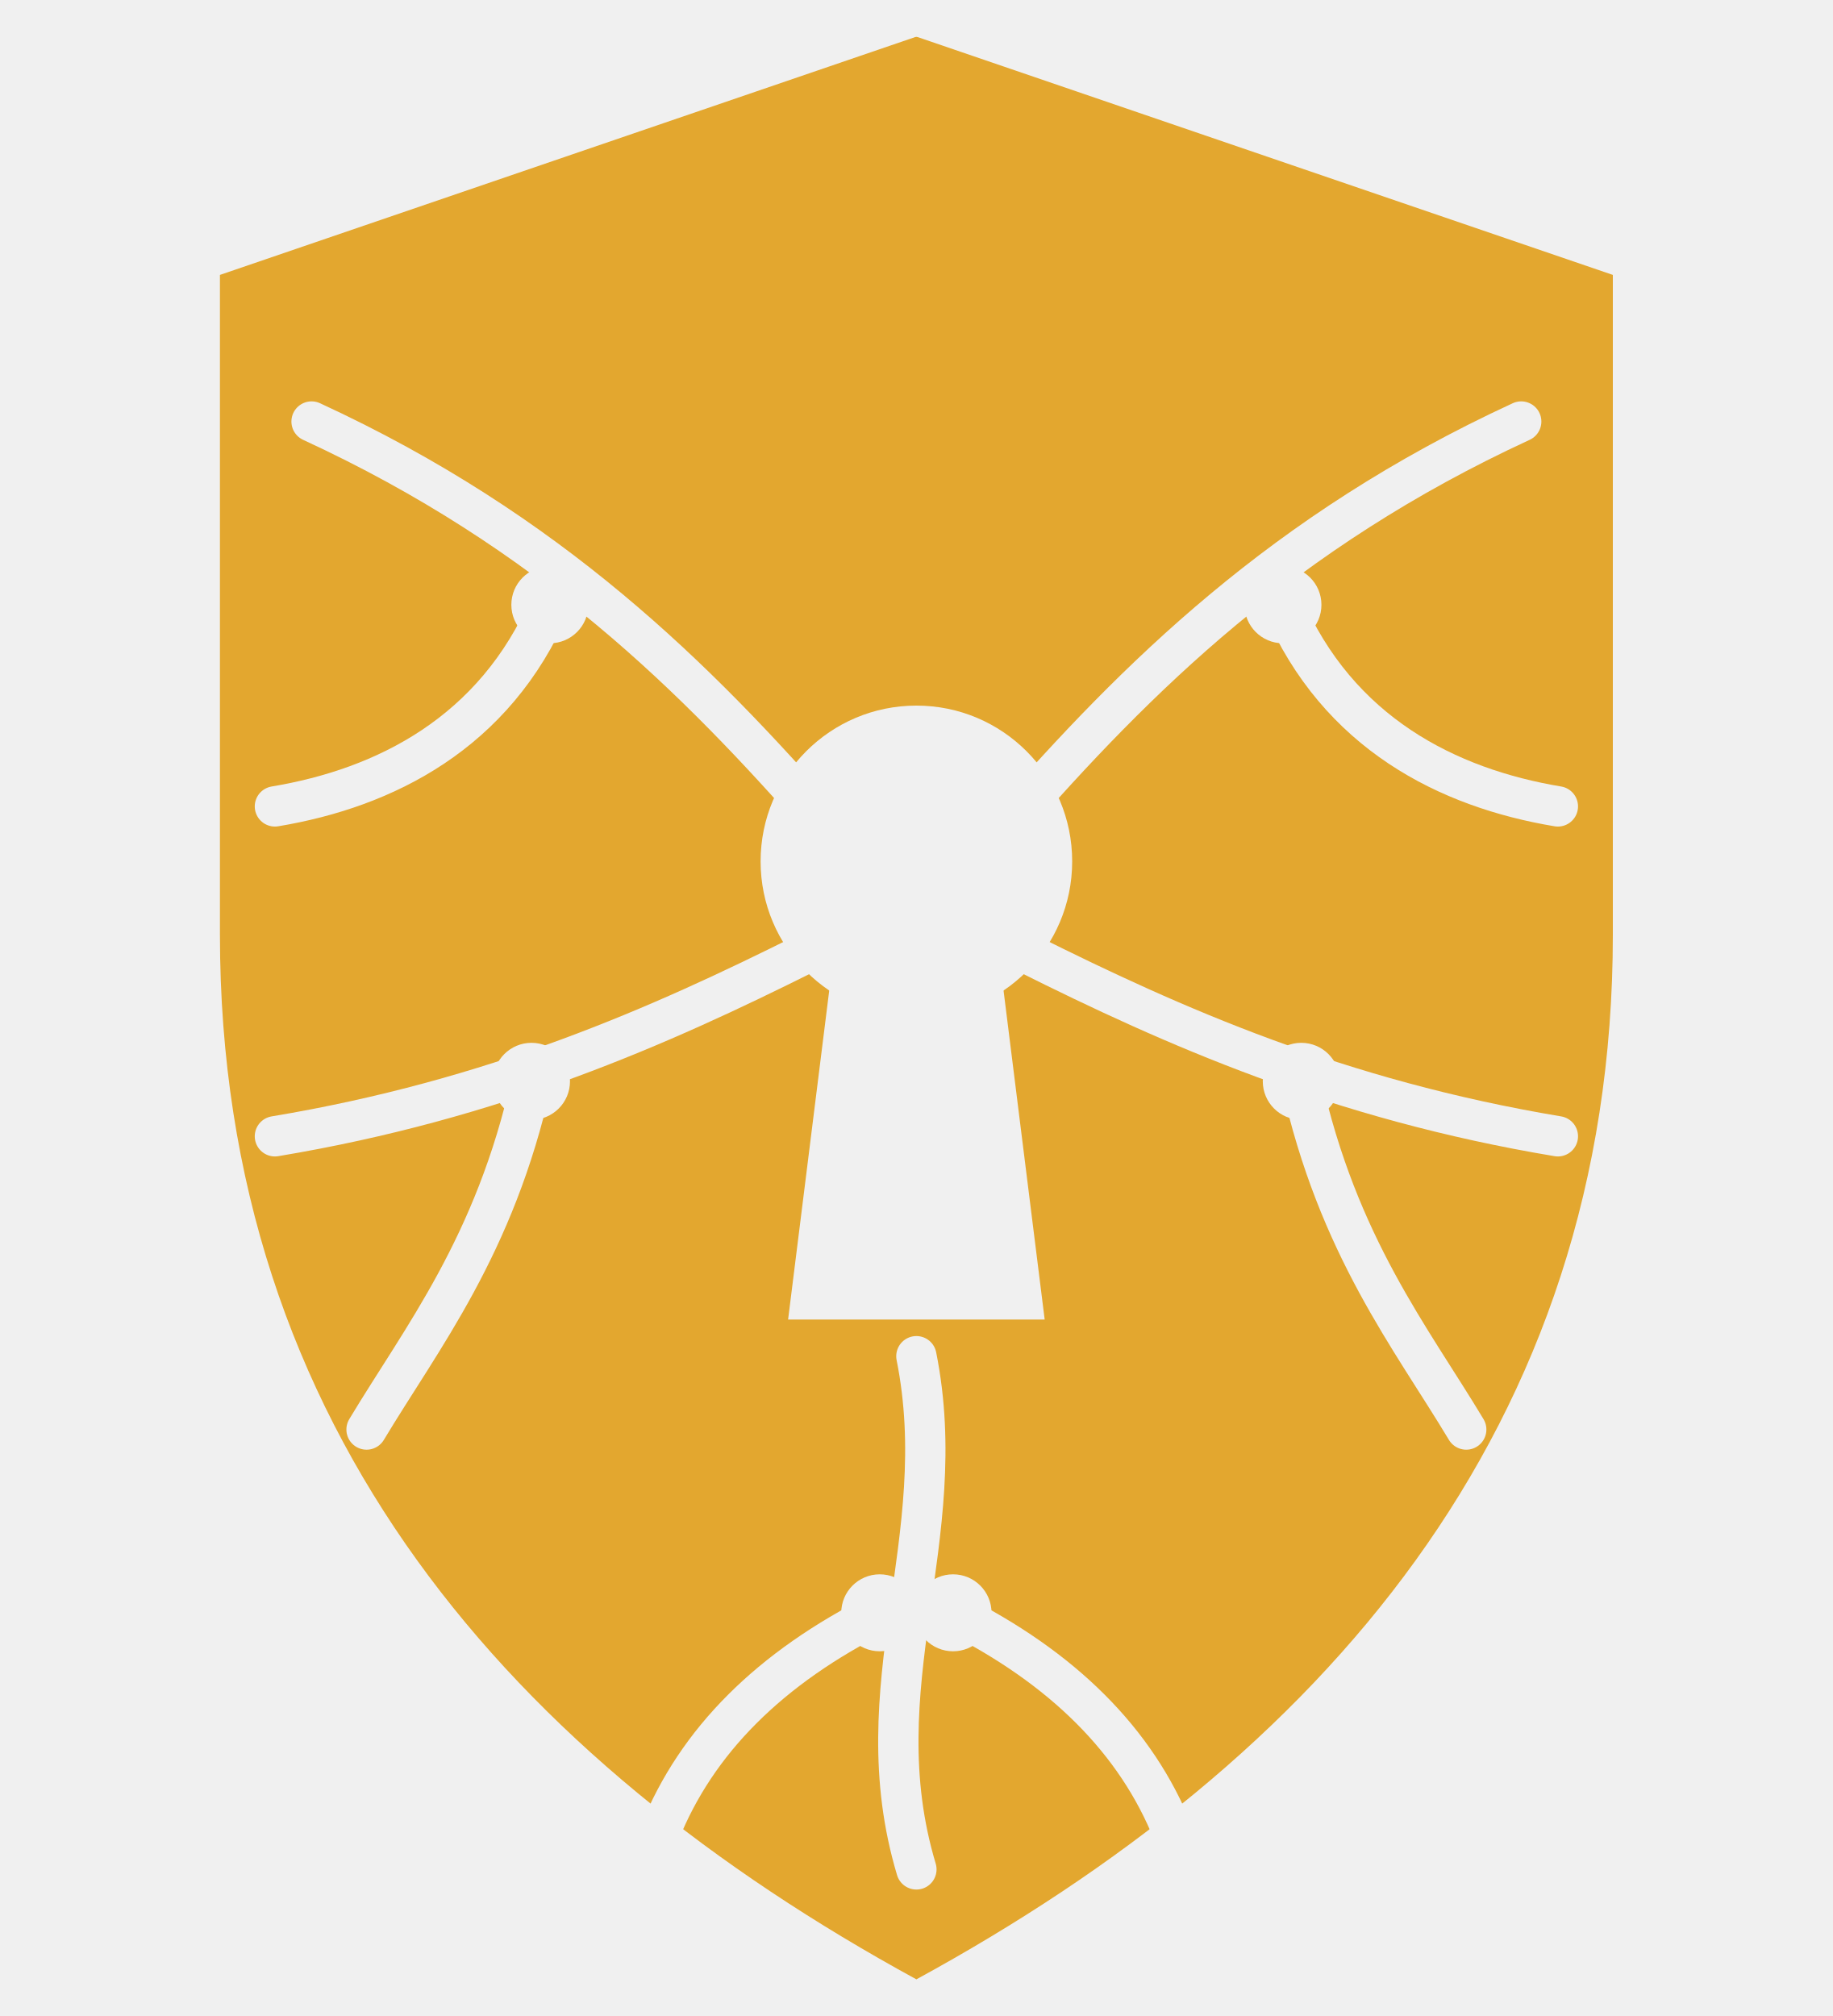
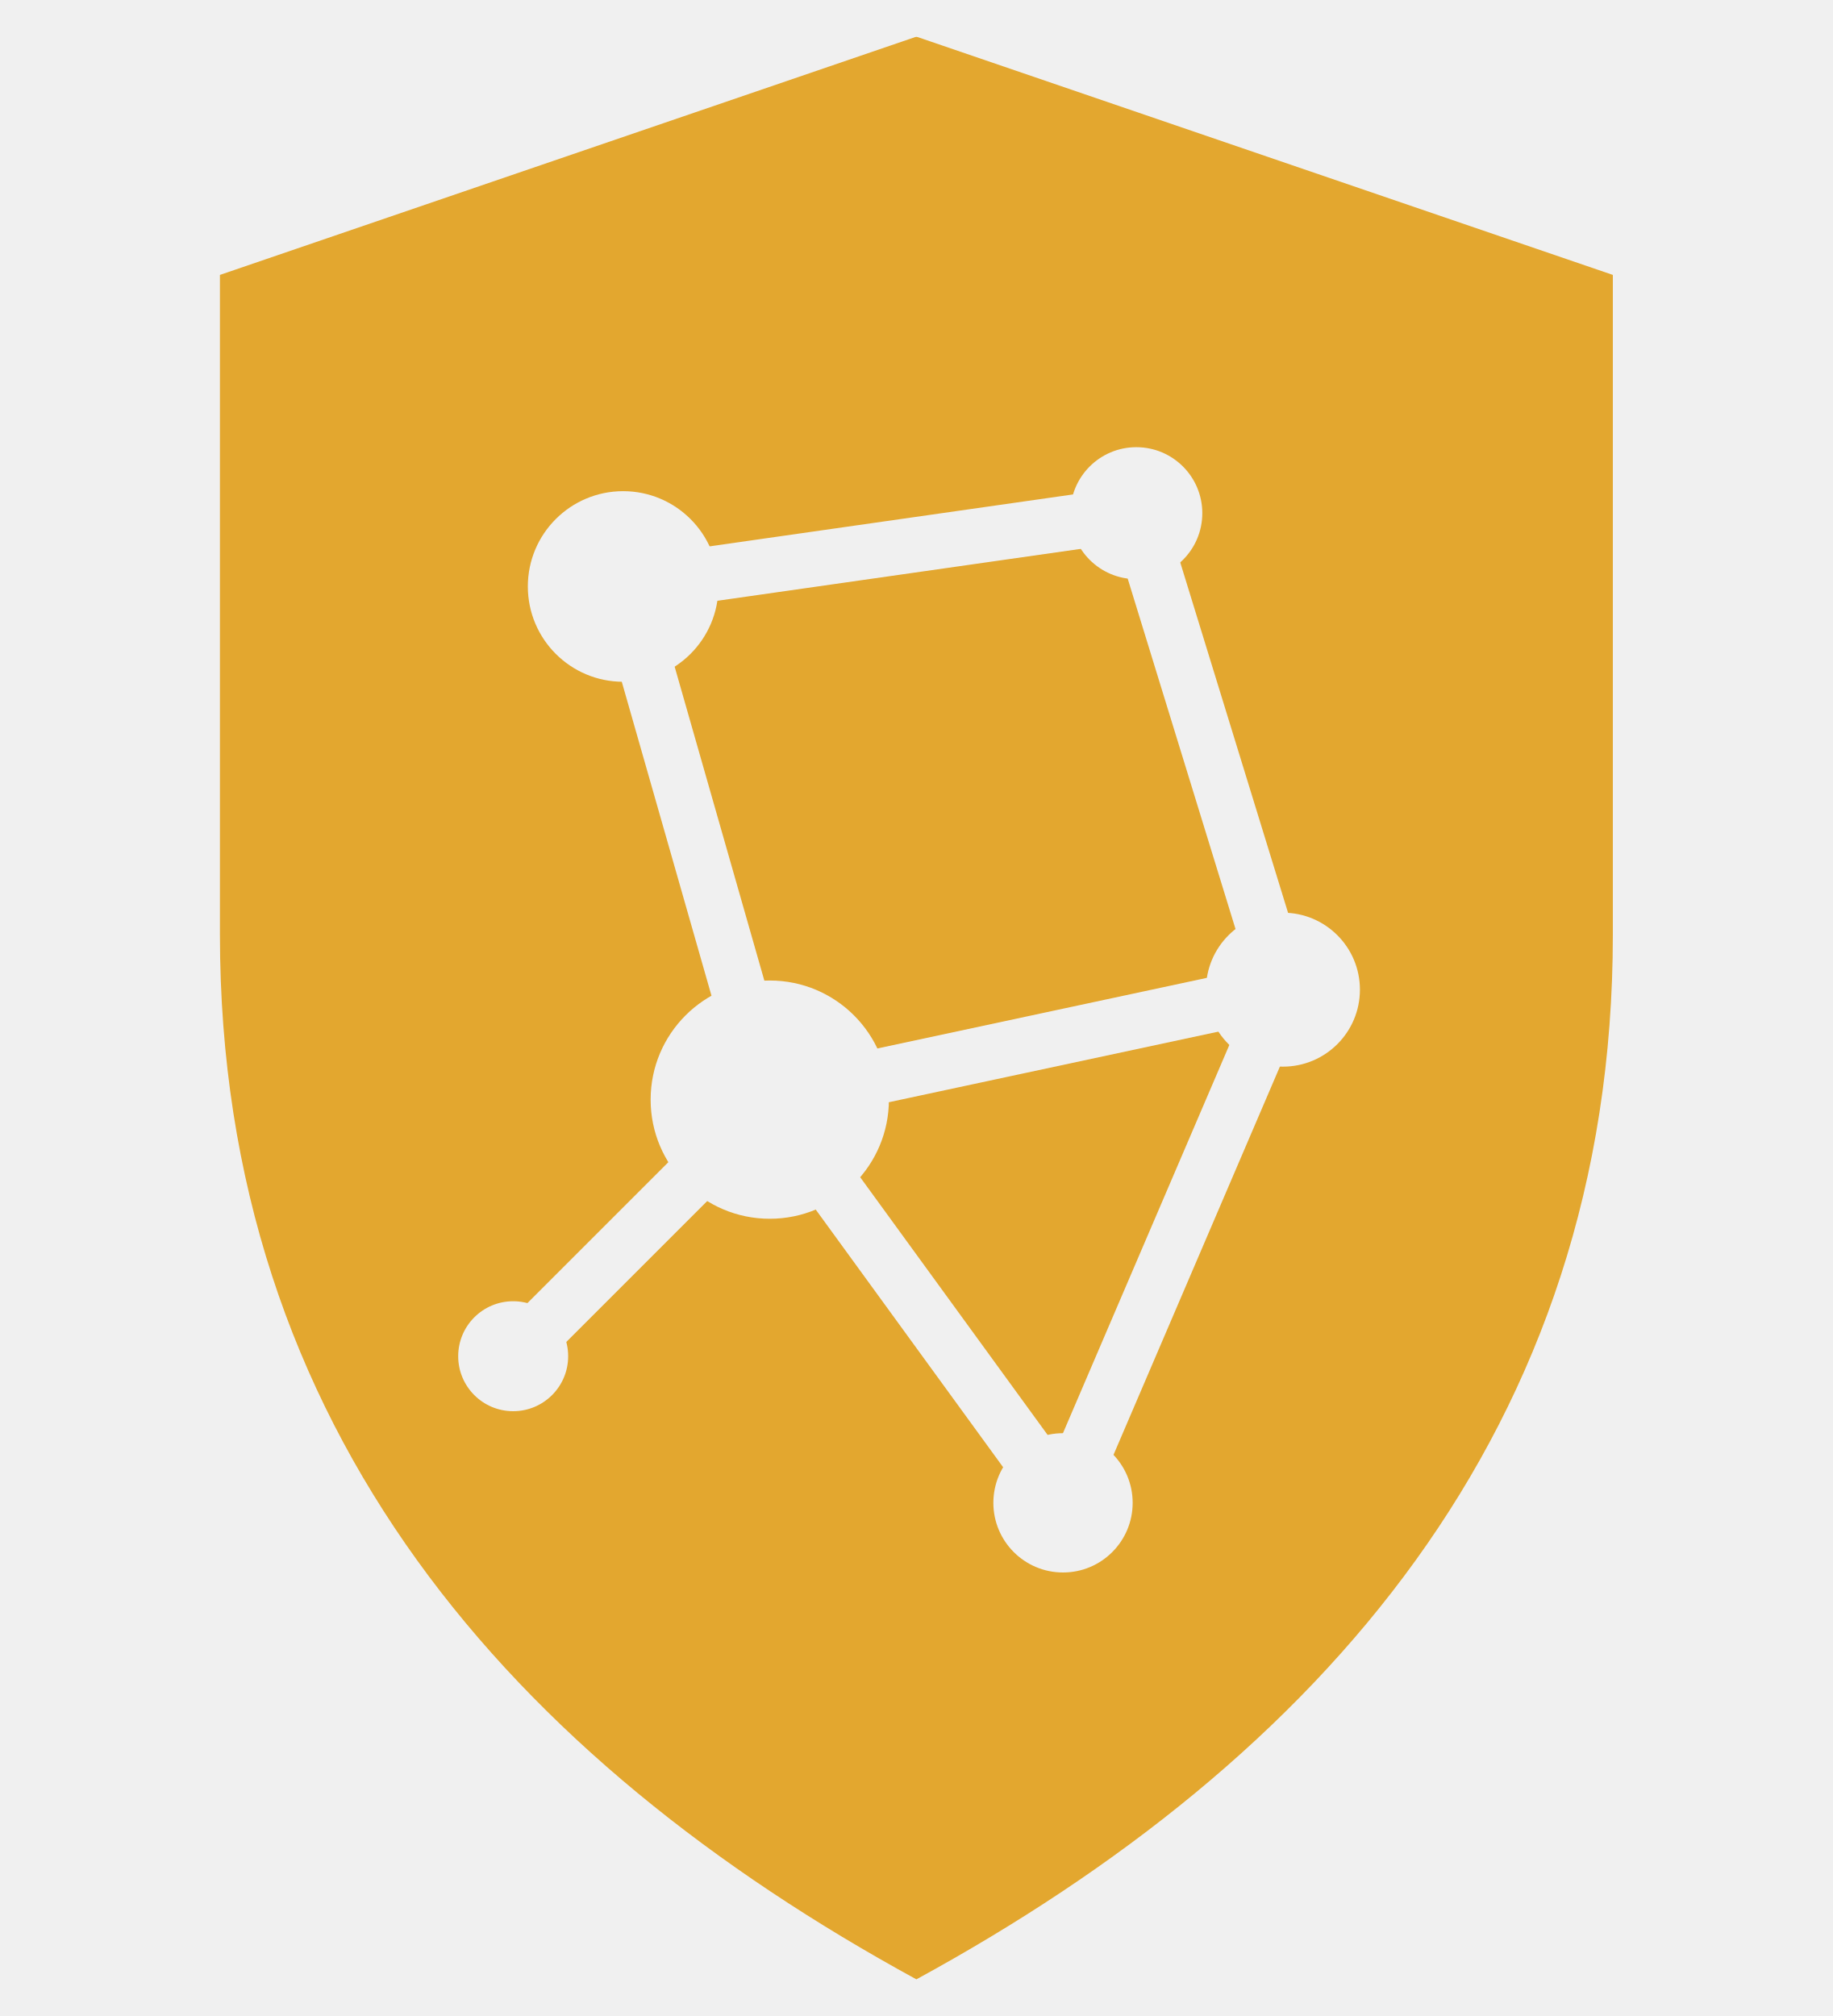
<svg xmlns="http://www.w3.org/2000/svg" viewBox="0 0 100 110" width="100" height="110" role="img" aria-label="HIFA">
  <g transform="translate(0 2) scale(1.0)">
    <defs>
      <mask id="e" maskUnits="userSpaceOnUse" x="0" y="0" width="100" height="110">
        <rect width="100" height="110" fill="#fff" />
-         <g fill="none" stroke="#000" stroke-width="2.2" stroke-linecap="round">
-           <path d="M17 21 C30 27 38 35 45 43" />
-           <path d="M83 21 C70 27 62 35 55 43" />
-           <path d="M15 60 C27 58 36 54 44 50" />
-           <path d="M85 60 C73 58 64 54 56 50" />
-           <path d="M50 100 C47 90 52 82 50 72" />
-           <path d="M30 31 C27 38 21 41 15 42" />
-           <path d="M70 31 C73 38 79 41 85 42" />
-           <path d="M29 57 C27 66 23 71 20 76" />
-           <path d="M71 57 C73 66 77 71 80 76" />
-           <path d="M48 86 C42 89 38 93 36 98" />
-           <path d="M52 86 C58 89 62 93 64 98" />
+         <g fill="none" stroke="#000" stroke-width="3" stroke-linecap="round">
+           <path d="M34 30 L62 26" />
+           <path d="M62 26 L70 52" />
+           <path d="M34 30 L42 58" />
+           <path d="M70 52 L42 58" />
+           <path d="M42 58 L58 80" />
+           <path d="M42 58 L28 72" />
+           <path d="M70 52 L58 80" />
        </g>
-         <circle cx="30" cy="31" r="2.1" fill="#000" />
-         <circle cx="70" cy="31" r="2.1" fill="#000" />
-         <circle cx="29" cy="57" r="2.1" fill="#000" />
-         <circle cx="71" cy="57" r="2.1" fill="#000" />
-         <circle cx="48" cy="86" r="2.1" fill="#000" />
-         <circle cx="52" cy="86" r="2.1" fill="#000" />
-         <circle cx="50" cy="45" r="8.5" fill="#000" />
-         <path d="M45.5 50 H54.5 L57 70 H43 Z" fill="#000" />
+         <circle cx="34" cy="30" r="5.2" fill="#000" />
+         <circle cx="62" cy="26" r="3.6" fill="#000" />
+         <circle cx="70" cy="52" r="4.2" fill="#000" />
+         <circle cx="42" cy="58" r="6.5" fill="#000" />
+         <circle cx="58" cy="80" r="3.8" fill="#000" />
+         <circle cx="28" cy="72" r="3.0" fill="#000" />
      </mask>
    </defs>
    <path d="M50 0 L88 13 V49 C88 76 72 94 50 106 C28 94 12 76 12 49 V13 Z" fill="#E3A72F" mask="url(#e)" />
  </g>
</svg>
